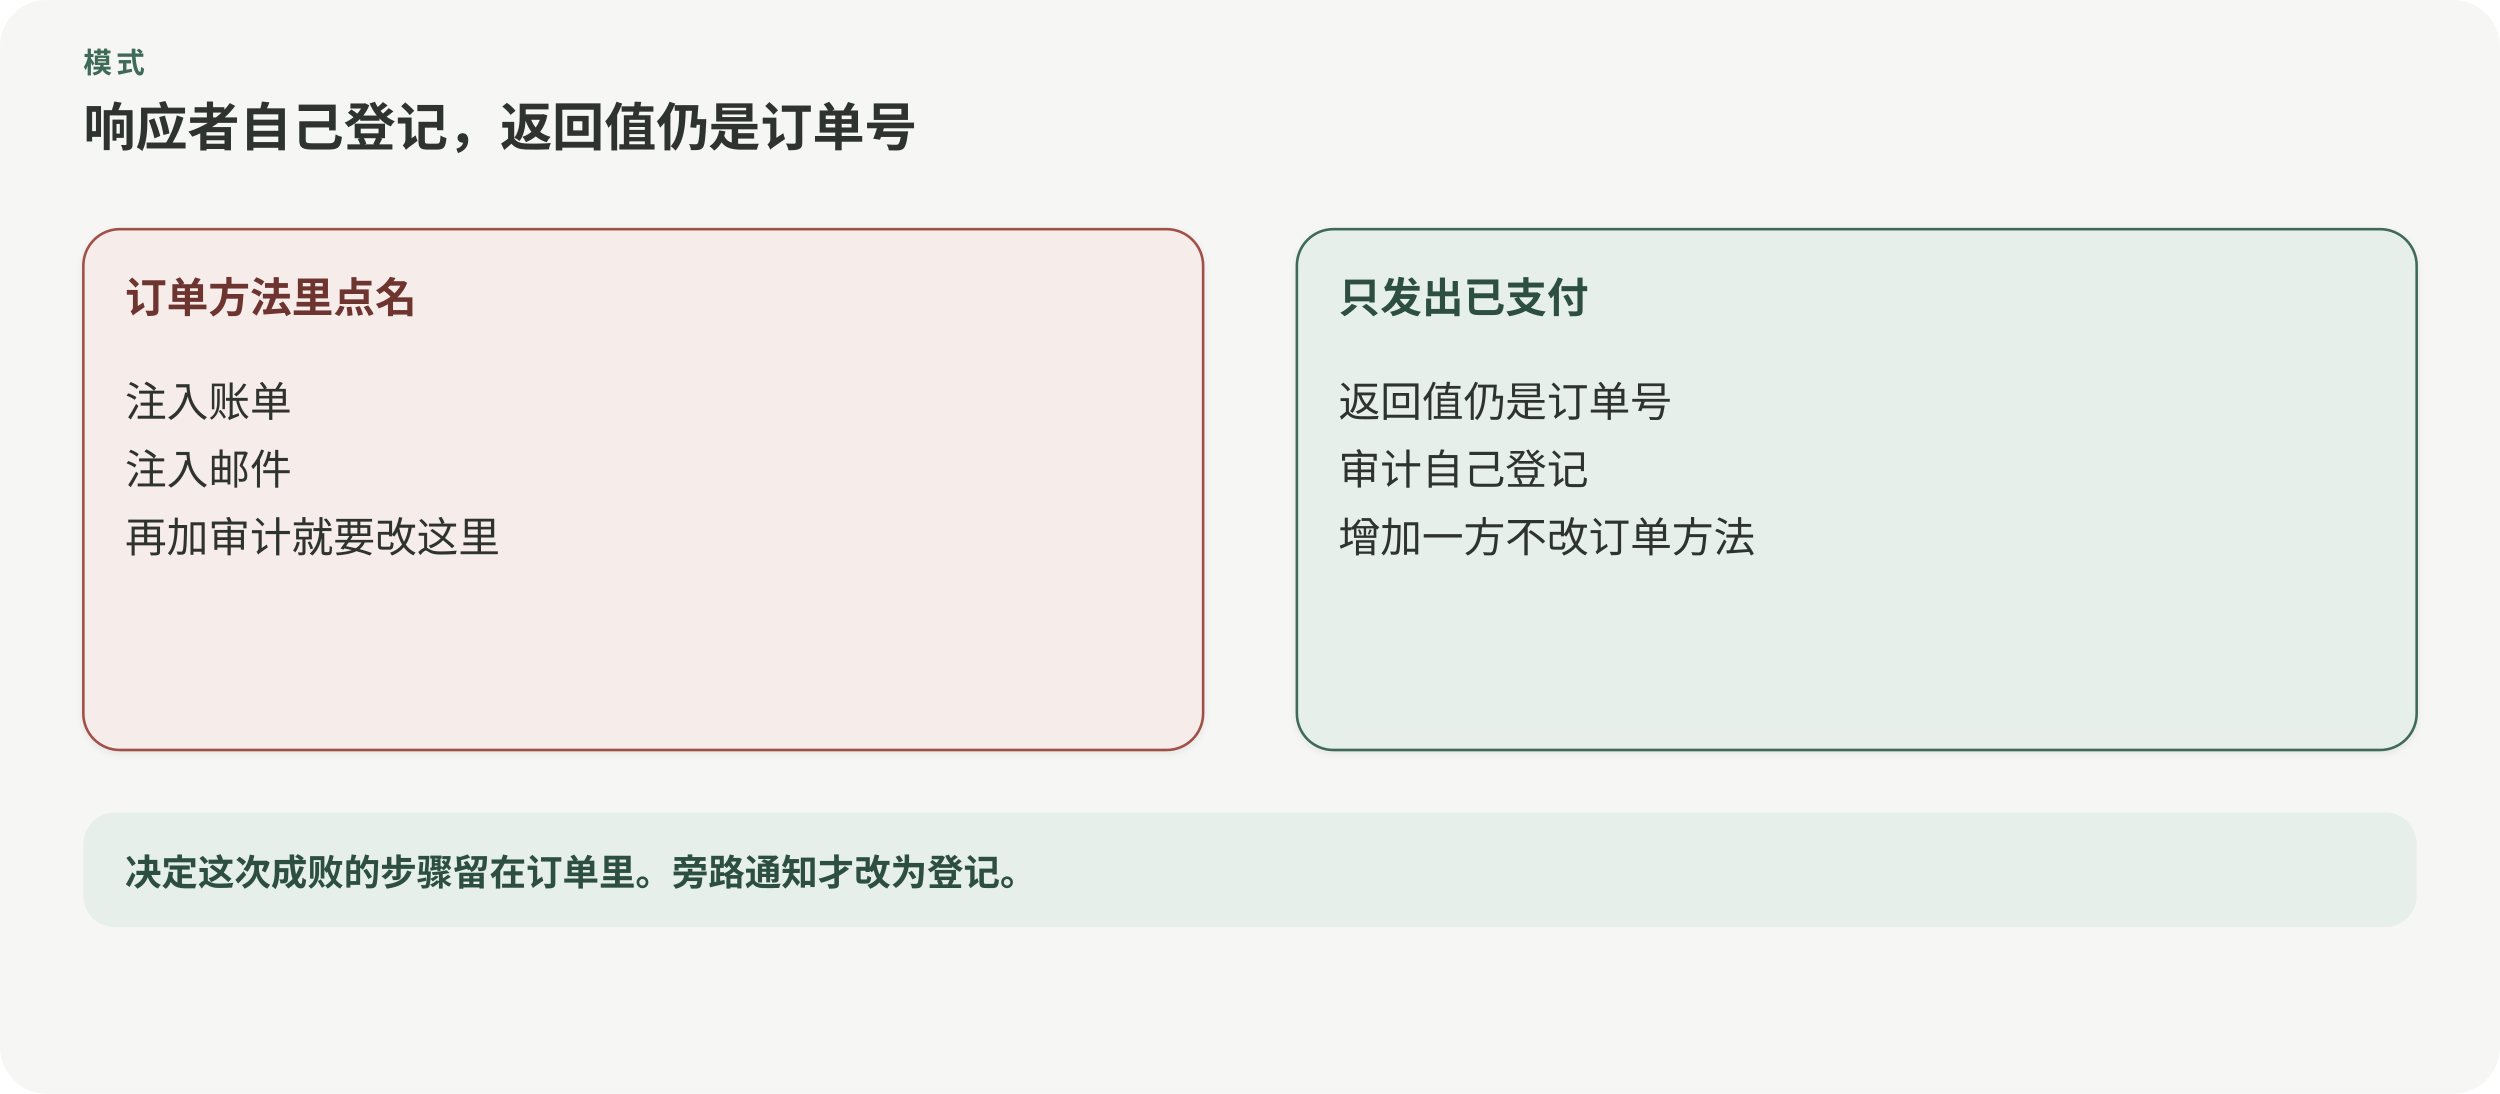
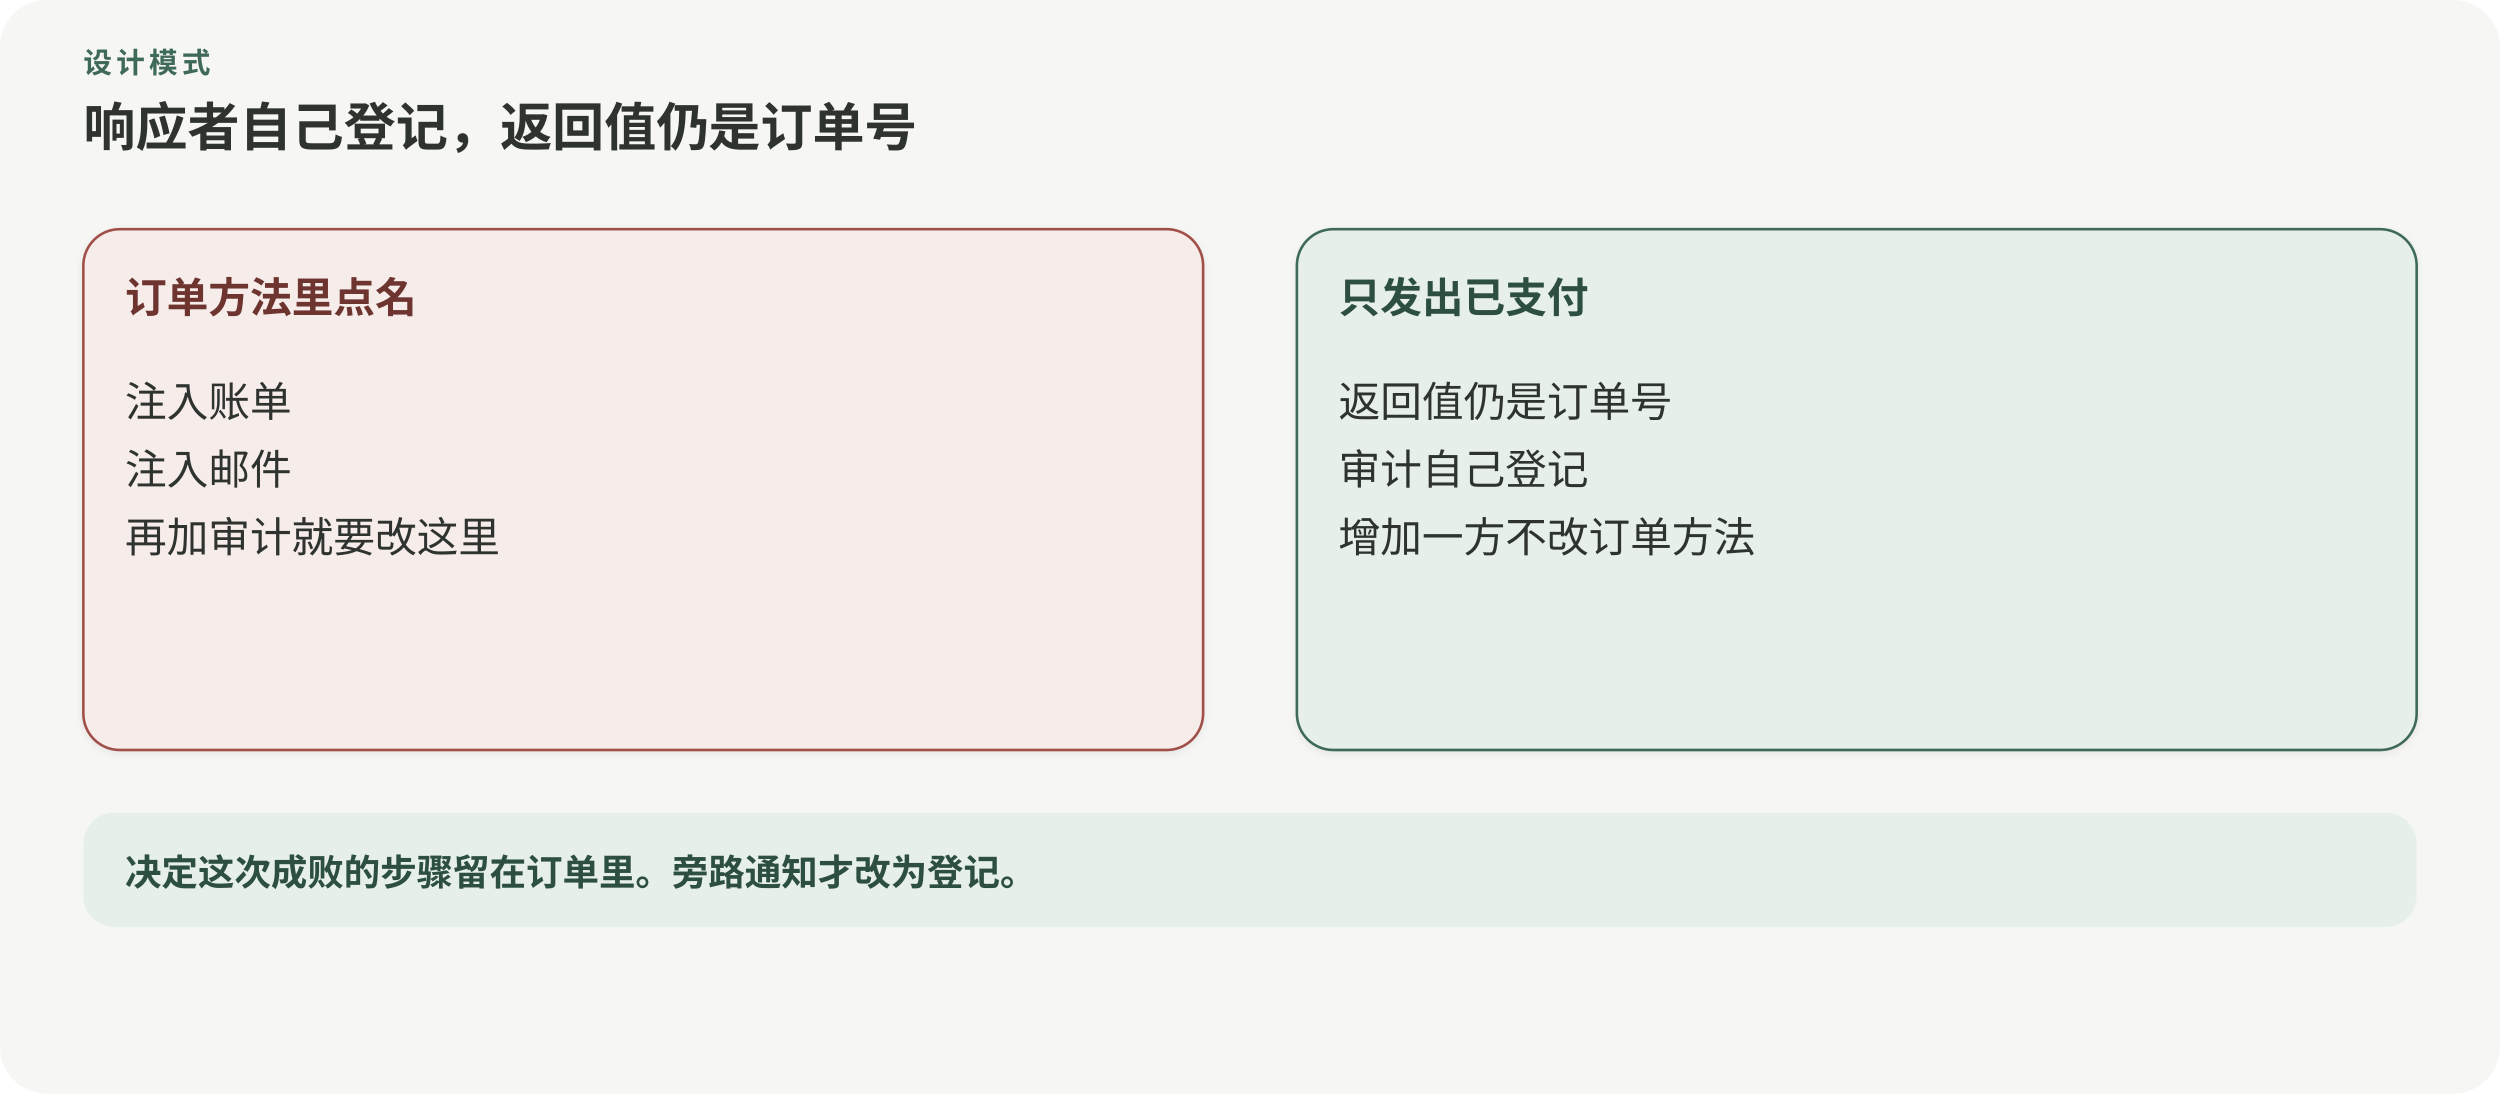
<svg xmlns="http://www.w3.org/2000/svg" viewBox="0 0 960 420" role="img" aria-labelledby="title desc">
  <defs>
    <filter id="soft" x="-6%" y="-8%" width="112%" height="124%">
      <feDropShadow dx="0" dy="1" stdDeviation="1.4" flood-color="#28302a" flood-opacity="0.07" />
    </filter>
  </defs>
  <rect width="960" height="420" rx="18" fill="#f6f7f4" />
-   <text x="32" y="28" font-family="'IBM Plex Sans','Noto Sans SC','PingFang SC',sans-serif" font-size="11" font-weight="600" letter-spacing="1.6" fill="#3f6a58">模式</text>
+   <text x="32" y="28" font-family="'IBM Plex Sans','Noto Sans SC','PingFang SC',sans-serif" font-size="11" font-weight="600" letter-spacing="1.6" fill="#3f6a58">设计模式</text>
  <text x="32" y="56" font-family="'IBM Plex Sans','Noto Sans SC','PingFang SC',sans-serif" font-size="20" font-weight="600" fill="#2e3330">响应者自己登记，返回值仍是订单号</text>
  <rect x="32" y="88" width="430" height="200" rx="14" fill="#f6ecea" stroke="#a05048" filter="url(#soft)" />
  <text x="48" y="120" font-family="'IBM Plex Sans','Noto Sans SC','PingFang SC',sans-serif" font-size="16" font-weight="600" fill="#6e3530" text-anchor="start">订单方法里点名</text>
  <text x="48" y="160" font-family="'IBM Plex Sans','Noto Sans SC','PingFang SC',sans-serif" font-size="16" font-weight="400" fill="#2e3330" text-anchor="start">注入账单</text>
  <text x="48" y="186" font-family="'IBM Plex Sans','Noto Sans SC','PingFang SC',sans-serif" font-size="16" font-weight="400" fill="#2e3330" text-anchor="start">注入邮件</text>
  <text x="48" y="212" font-family="'IBM Plex Sans','Noto Sans SC','PingFang SC',sans-serif" font-size="16" font-weight="400" fill="#2e3330" text-anchor="start">再加审计就要改这里</text>
  <rect x="498" y="88" width="430" height="200" rx="14" fill="#e6efe9" stroke="#3f6a58" filter="url(#soft)" />
  <text x="514" y="120" font-family="'IBM Plex Sans','Noto Sans SC','PingFang SC',sans-serif" font-size="16" font-weight="600" fill="#2d4f41" text-anchor="start">只发出已支付</text>
  <text x="514" y="160" font-family="'IBM Plex Sans','Noto Sans SC','PingFang SC',sans-serif" font-size="16" font-weight="400" fill="#2e3330" text-anchor="start">返回值仍是订单号</text>
  <text x="514" y="186" font-family="'IBM Plex Sans','Noto Sans SC','PingFang SC',sans-serif" font-size="16" font-weight="400" fill="#2e3330" text-anchor="start">审计自己登记</text>
  <text x="514" y="212" font-family="'IBM Plex Sans','Noto Sans SC','PingFang SC',sans-serif" font-size="16" font-weight="400" fill="#2e3330" text-anchor="start">增加一方不改订单方法</text>
  <rect x="32" y="312" width="896" height="44" rx="12" fill="#e6efe9" />
  <text x="48" y="340" font-family="'IBM Plex Sans','Noto Sans SC','PingFang SC',sans-serif" font-size="14" font-weight="600" fill="#2d4f41" text-anchor="start">决定这次成败的步骤留在订单里。旁路通知才改为登记。</text>
</svg>
